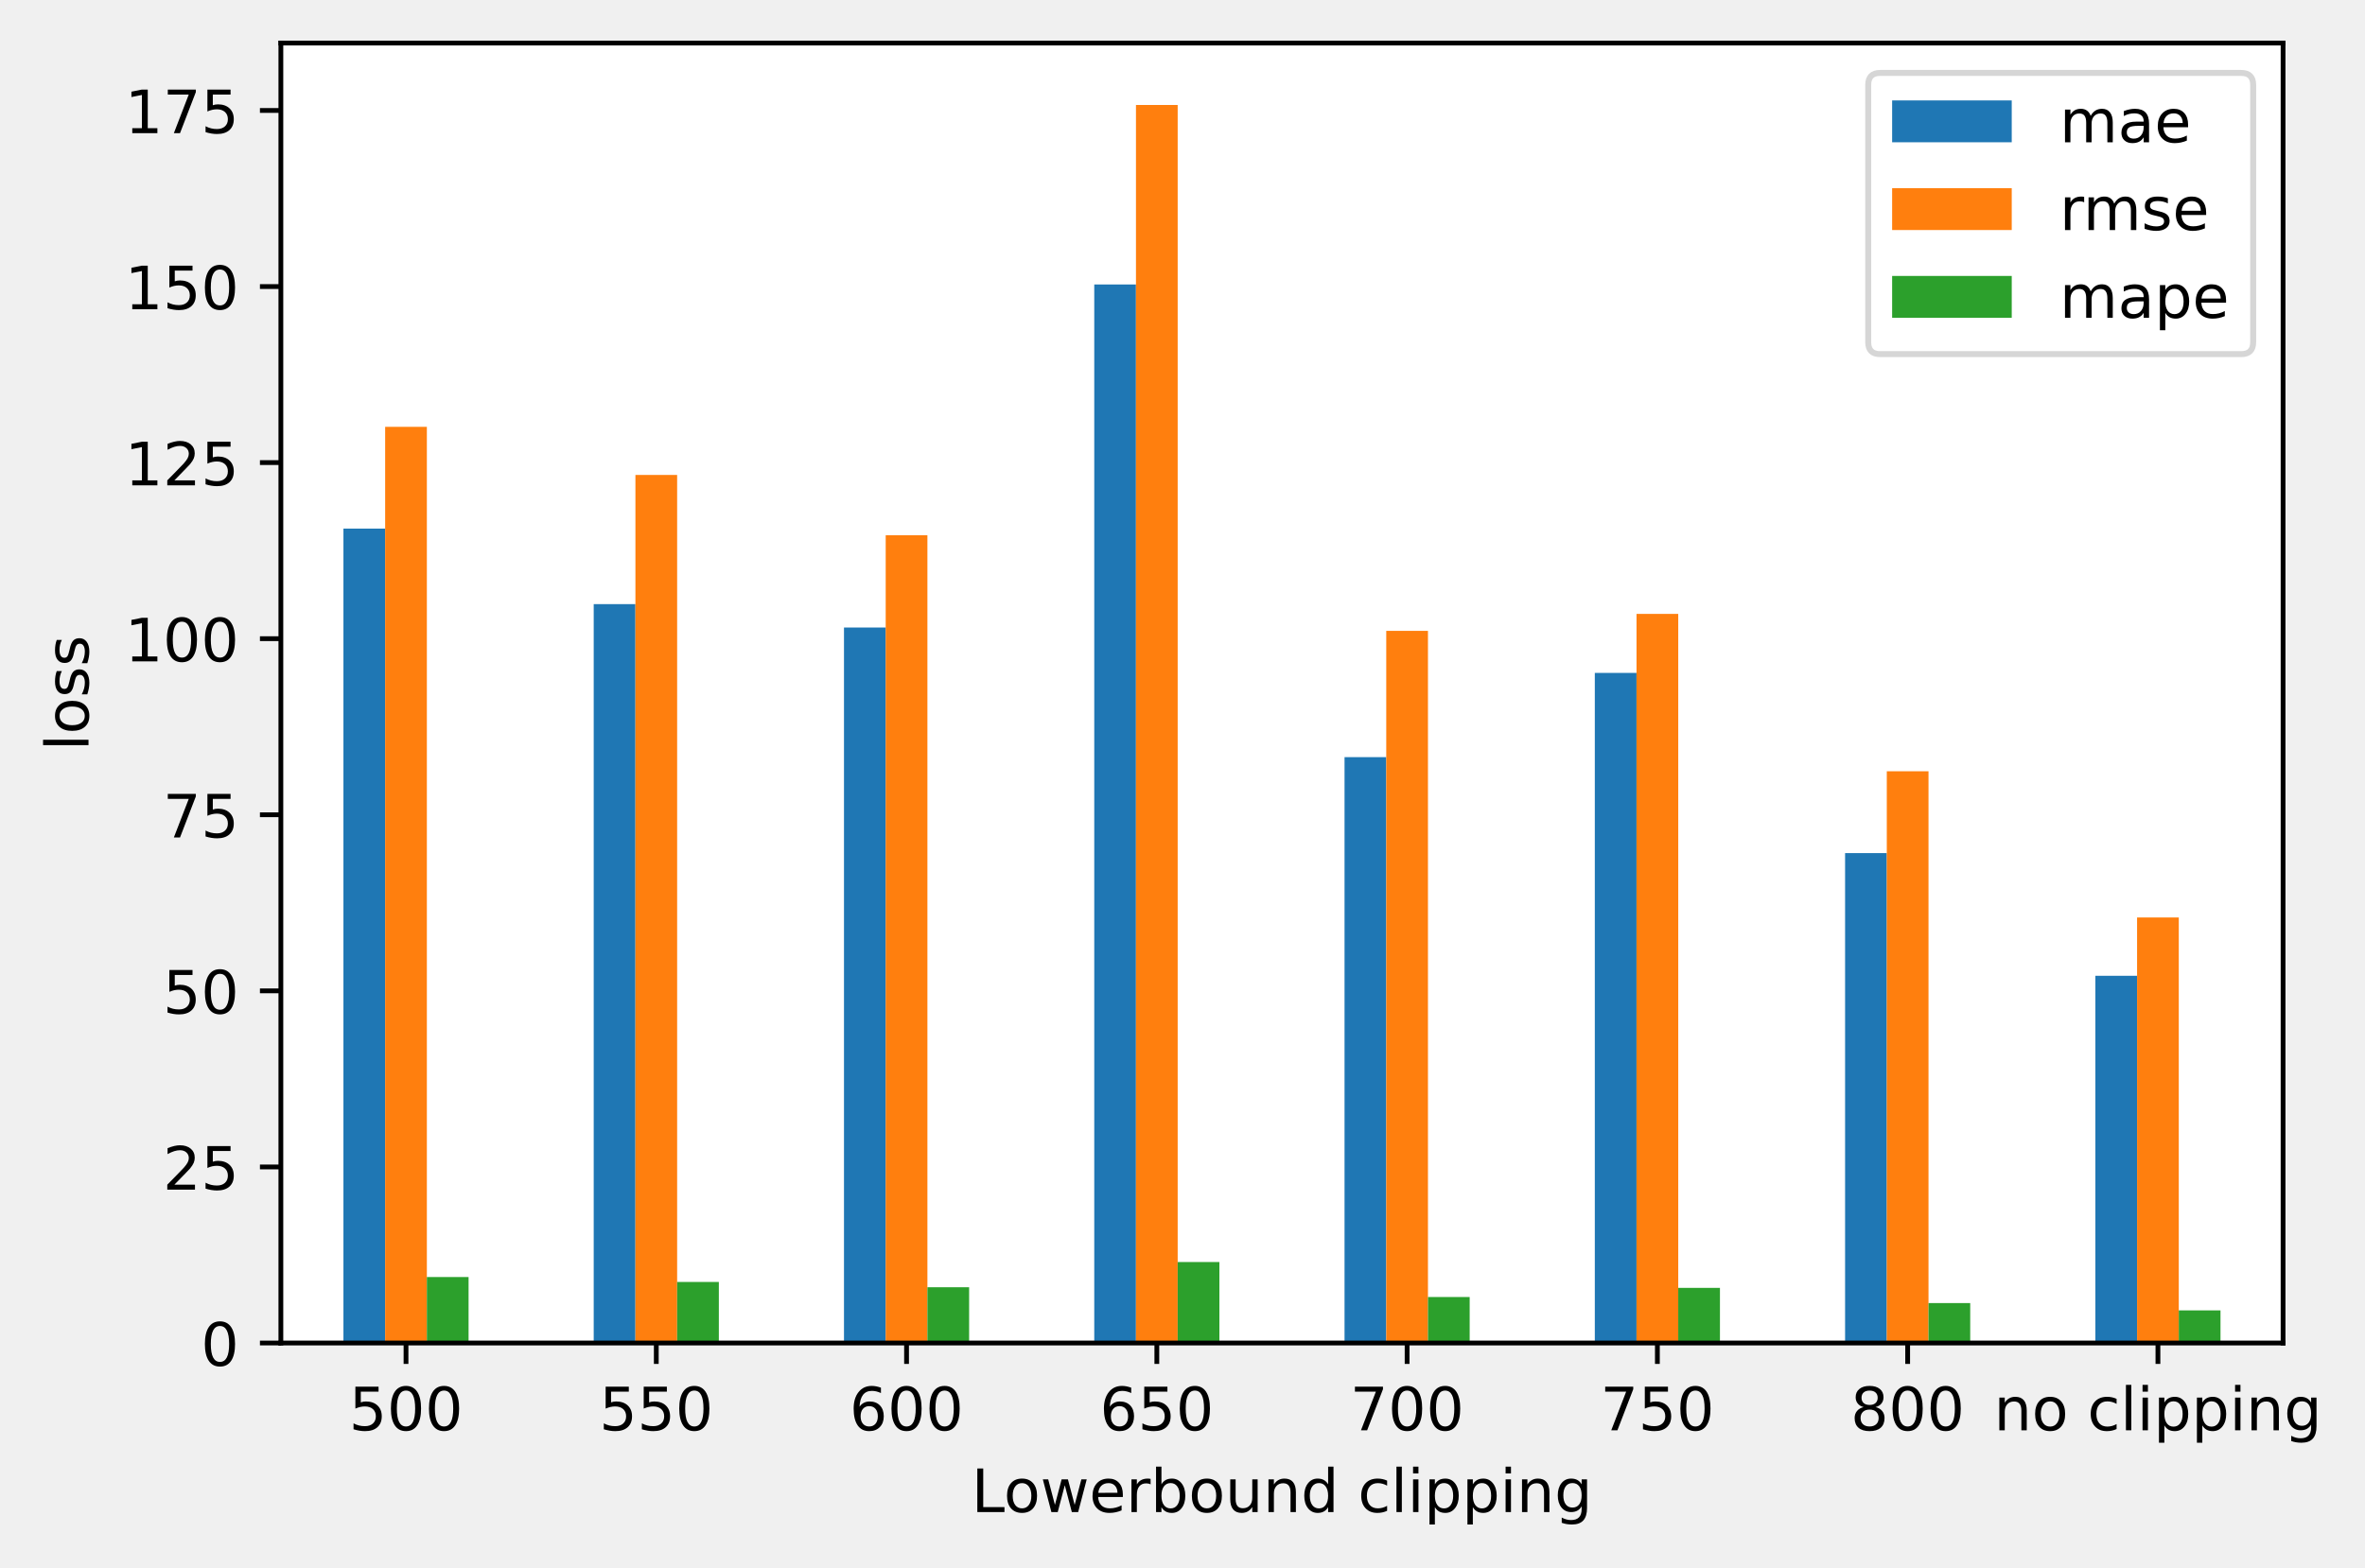
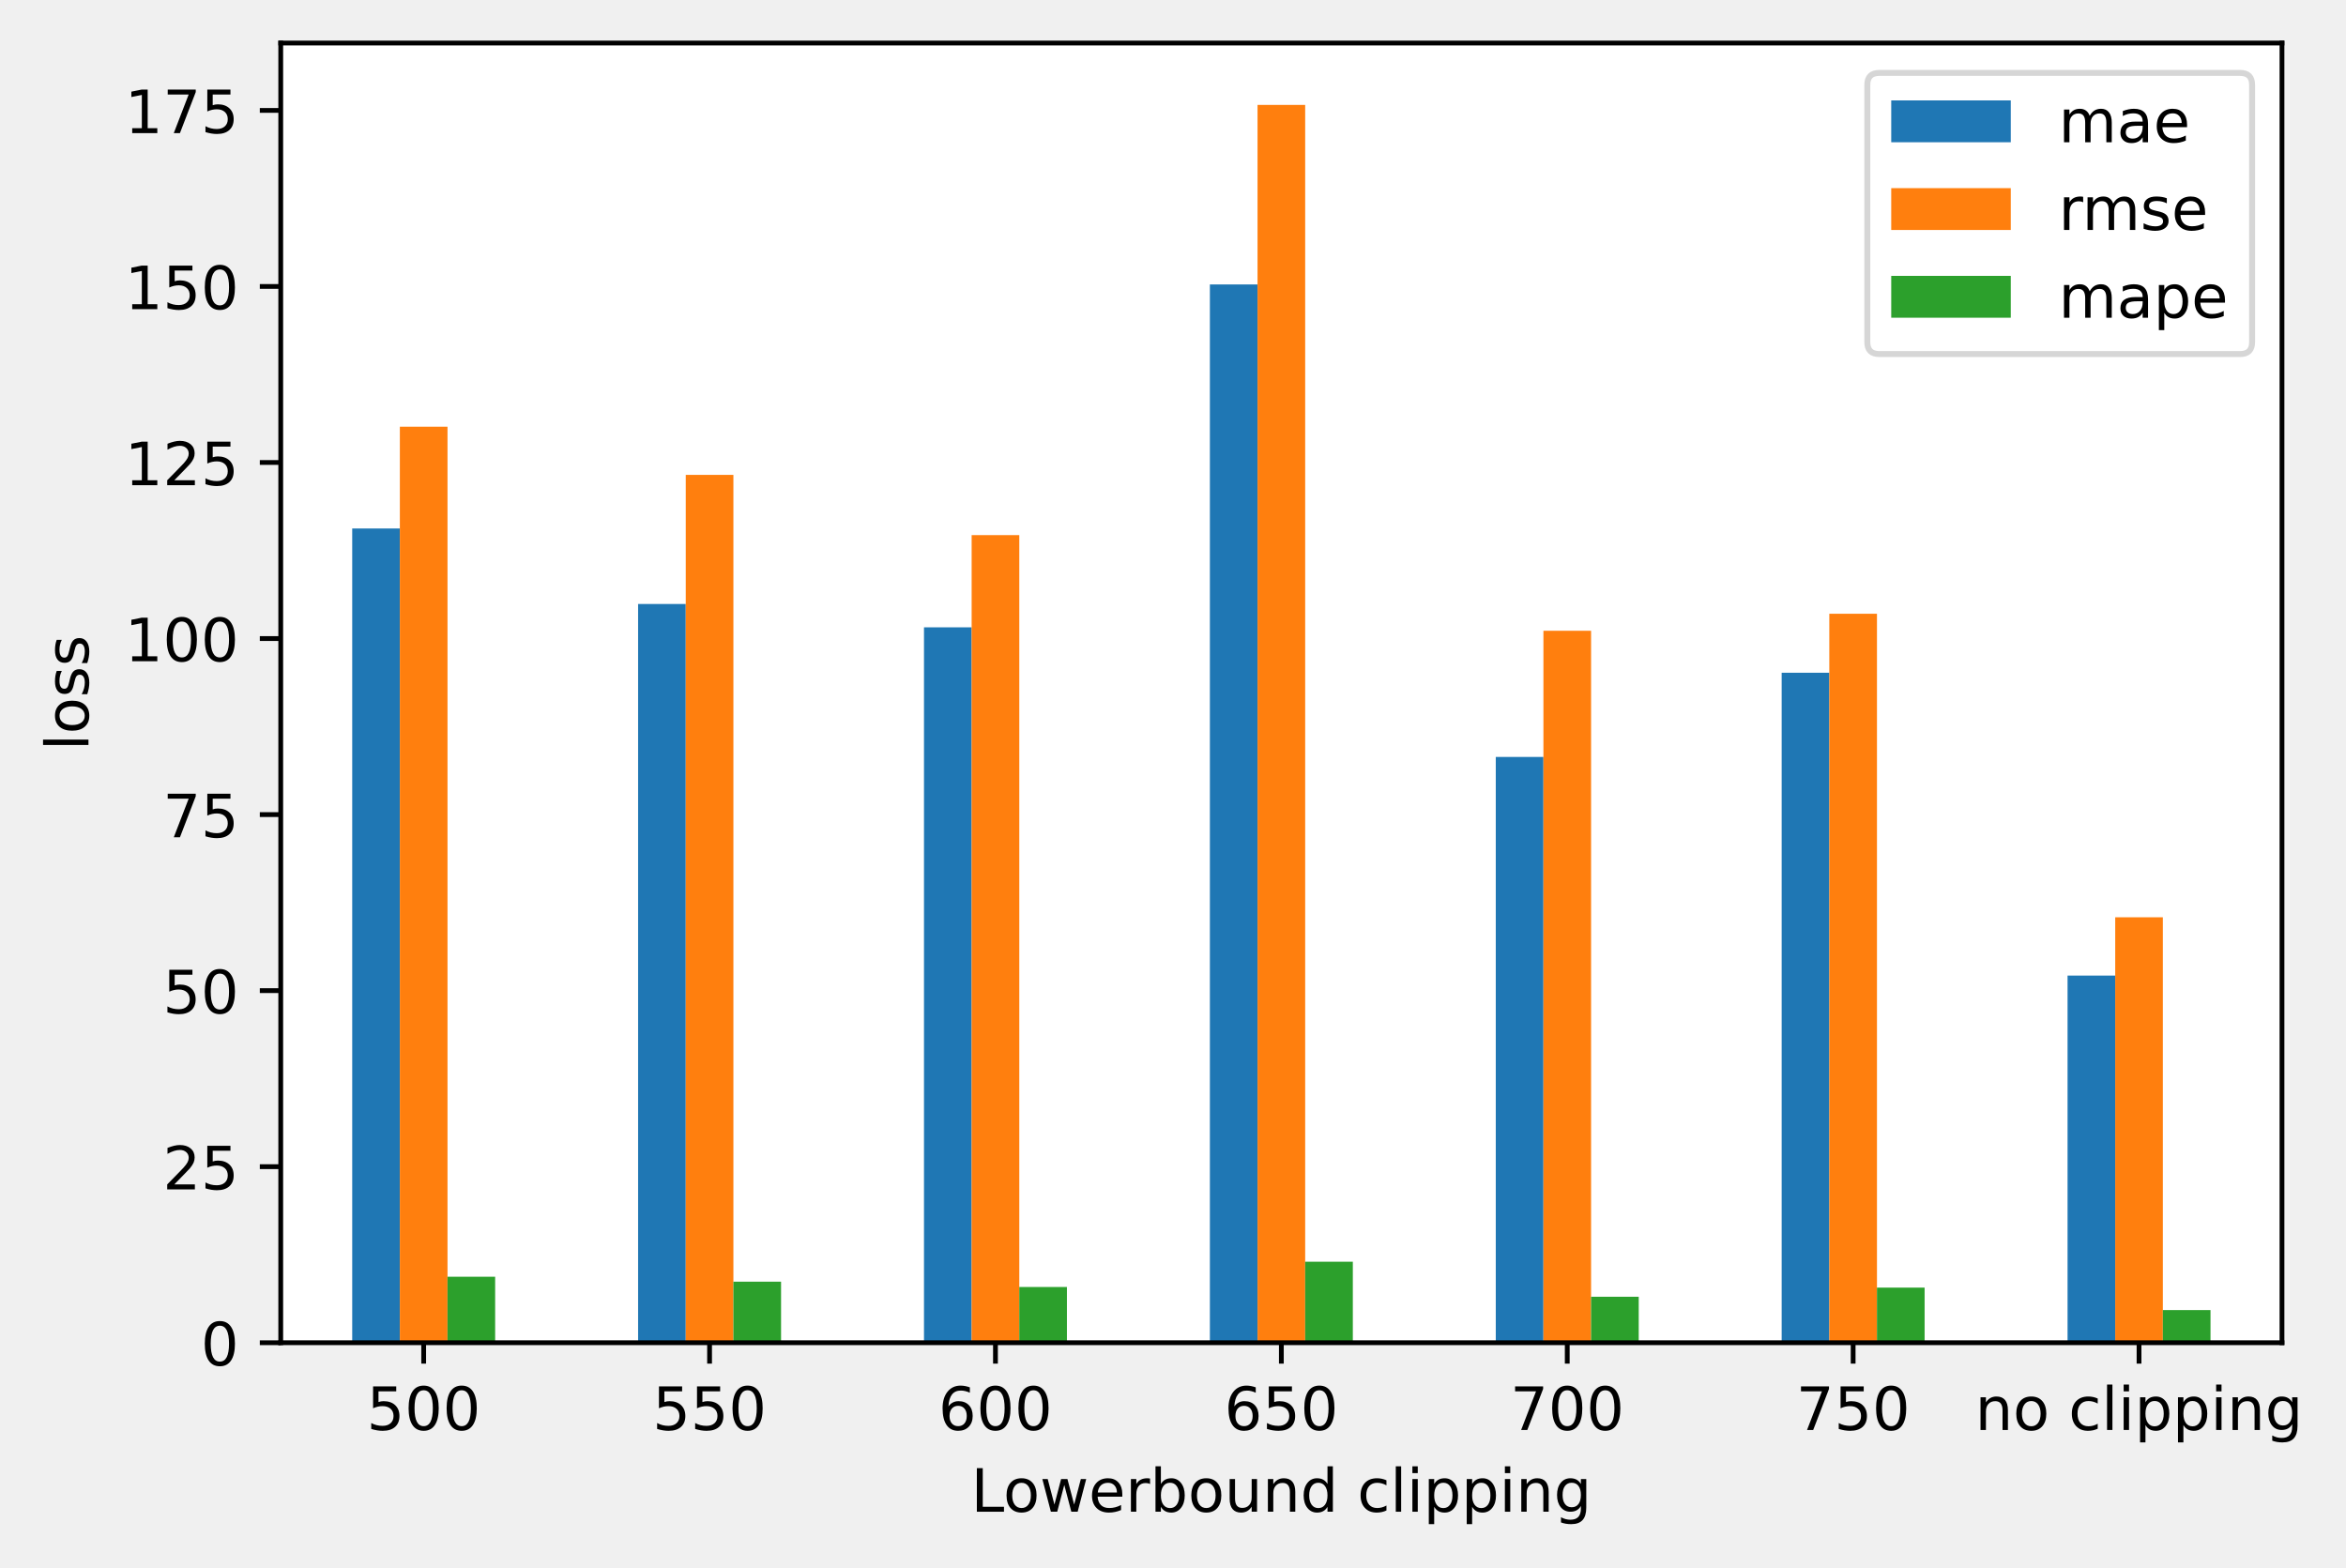
- <svg xmlns="http://www.w3.org/2000/svg" xmlns:xlink="http://www.w3.org/1999/xlink" width="395.466pt" height="262.196pt" viewBox="0 0 395.466 262.196" version="1.1">
+ <svg xmlns="http://www.w3.org/2000/svg" xmlns:xlink="http://www.w3.org/1999/xlink" width="392.476pt" height="262.196pt" viewBox="0 0 392.476 262.196" version="1.1">
  <defs>
    <style type="text/css">*{stroke-linejoin: round; stroke-linecap: butt}</style>
  </defs>
  <g id="figure_1">
    <g id="patch_1">
-       <path d="M -0 262.196  L 395.466 262.196  L 395.466 0  L -0 0  L -0 262.196  z " style="fill: none" />
+       <path d="M -0 262.196  L 392.476 262.196  L 392.476 0  L -0 0  L -0 262.196  z " style="fill: none" />
    </g>
    <g id="axes_1">
      <g id="patch_2">
        <path d="M 46.966 224.64  L 381.766 224.64  L 381.766 7.2  L 46.966 7.2  z " style="fill: #ffffff" />
      </g>
      <g id="patch_3">
-         <path d="M 57.428 224.64  L 64.403 224.64  L 64.403 88.415  L 57.428 88.415  z " clip-path="url(#p0b2a122b17)" style="fill: #1f77b4" />
+         <path d="M 58.923 224.64  L 66.894 224.64  L 66.894 88.415  L 58.923 88.415  z " clip-path="url(#p190ce0bacb)" style="fill: #1f77b4" />
      </g>
      <g id="patch_4">
-         <path d="M 99.278 224.64  L 106.253 224.64  L 106.253 101.046  L 99.278 101.046  z " clip-path="url(#p0b2a122b17)" style="fill: #1f77b4" />
+         <path d="M 106.751 224.64  L 114.723 224.64  L 114.723 101.046  L 106.751 101.046  z " clip-path="url(#p190ce0bacb)" style="fill: #1f77b4" />
      </g>
      <g id="patch_5">
-         <path d="M 141.128 224.64  L 148.103 224.64  L 148.103 104.958  L 141.128 104.958  z " clip-path="url(#p0b2a122b17)" style="fill: #1f77b4" />
+         <path d="M 154.58 224.64  L 162.551 224.64  L 162.551 104.958  L 154.58 104.958  z " clip-path="url(#p190ce0bacb)" style="fill: #1f77b4" />
      </g>
      <g id="patch_6">
-         <path d="M 182.978 224.64  L 189.953 224.64  L 189.953 47.586  L 182.978 47.586  z " clip-path="url(#p0b2a122b17)" style="fill: #1f77b4" />
+         <path d="M 202.408 224.64  L 210.38 224.64  L 210.38 47.586  L 202.408 47.586  z " clip-path="url(#p190ce0bacb)" style="fill: #1f77b4" />
      </g>
      <g id="patch_7">
-         <path d="M 224.828 224.64  L 231.803 224.64  L 231.803 126.643  L 224.828 126.643  z " clip-path="url(#p0b2a122b17)" style="fill: #1f77b4" />
+         <path d="M 250.237 224.64  L 258.208 224.64  L 258.208 126.643  L 250.237 126.643  z " clip-path="url(#p190ce0bacb)" style="fill: #1f77b4" />
      </g>
      <g id="patch_8">
-         <path d="M 266.678 224.64  L 273.653 224.64  L 273.653 112.554  L 266.678 112.554  z " clip-path="url(#p0b2a122b17)" style="fill: #1f77b4" />
+         <path d="M 298.066 224.64  L 306.037 224.64  L 306.037 112.554  L 298.066 112.554  z " clip-path="url(#p190ce0bacb)" style="fill: #1f77b4" />
      </g>
      <g id="patch_9">
-         <path d="M 308.528 224.64  L 315.503 224.64  L 315.503 142.69  L 308.528 142.69  z " clip-path="url(#p0b2a122b17)" style="fill: #1f77b4" />
+         <path d="M 345.894 224.64  L 353.866 224.64  L 353.866 163.219  L 345.894 163.219  z " clip-path="url(#p190ce0bacb)" style="fill: #1f77b4" />
      </g>
      <g id="patch_10">
-         <path d="M 350.378 224.64  L 357.353 224.64  L 357.353 163.219  L 350.378 163.219  z " clip-path="url(#p0b2a122b17)" style="fill: #1f77b4" />
+         <path d="M 66.894 224.64  L 74.866 224.64  L 74.866 71.392  L 66.894 71.392  z " clip-path="url(#p190ce0bacb)" style="fill: #ff7f0e" />
      </g>
      <g id="patch_11">
-         <path d="M 64.403 224.64  L 71.378 224.64  L 71.378 71.392  L 64.403 71.392  z " clip-path="url(#p0b2a122b17)" style="fill: #ff7f0e" />
+         <path d="M 114.723 224.64  L 122.694 224.64  L 122.694 79.446  L 114.723 79.446  z " clip-path="url(#p190ce0bacb)" style="fill: #ff7f0e" />
      </g>
      <g id="patch_12">
-         <path d="M 106.253 224.64  L 113.228 224.64  L 113.228 79.446  L 106.253 79.446  z " clip-path="url(#p0b2a122b17)" style="fill: #ff7f0e" />
+         <path d="M 162.551 224.64  L 170.523 224.64  L 170.523 89.524  L 162.551 89.524  z " clip-path="url(#p190ce0bacb)" style="fill: #ff7f0e" />
      </g>
      <g id="patch_13">
-         <path d="M 148.103 224.64  L 155.078 224.64  L 155.078 89.524  L 148.103 89.524  z " clip-path="url(#p0b2a122b17)" style="fill: #ff7f0e" />
+         <path d="M 210.38 224.64  L 218.351 224.64  L 218.351 17.554  L 210.38 17.554  z " clip-path="url(#p190ce0bacb)" style="fill: #ff7f0e" />
      </g>
      <g id="patch_14">
-         <path d="M 189.953 224.64  L 196.928 224.64  L 196.928 17.554  L 189.953 17.554  z " clip-path="url(#p0b2a122b17)" style="fill: #ff7f0e" />
+         <path d="M 258.208 224.64  L 266.18 224.64  L 266.18 105.526  L 258.208 105.526  z " clip-path="url(#p190ce0bacb)" style="fill: #ff7f0e" />
      </g>
      <g id="patch_15">
-         <path d="M 231.803 224.64  L 238.778 224.64  L 238.778 105.526  L 231.803 105.526  z " clip-path="url(#p0b2a122b17)" style="fill: #ff7f0e" />
+         <path d="M 306.037 224.64  L 314.008 224.64  L 314.008 102.682  L 306.037 102.682  z " clip-path="url(#p190ce0bacb)" style="fill: #ff7f0e" />
      </g>
      <g id="patch_16">
-         <path d="M 273.653 224.64  L 280.628 224.64  L 280.628 102.682  L 273.653 102.682  z " clip-path="url(#p0b2a122b17)" style="fill: #ff7f0e" />
+         <path d="M 353.866 224.64  L 361.837 224.64  L 361.837 153.462  L 353.866 153.462  z " clip-path="url(#p190ce0bacb)" style="fill: #ff7f0e" />
      </g>
      <g id="patch_17">
-         <path d="M 315.503 224.64  L 322.478 224.64  L 322.478 129.009  L 315.503 129.009  z " clip-path="url(#p0b2a122b17)" style="fill: #ff7f0e" />
+         <path d="M 74.866 224.64  L 82.837 224.64  L 82.837 213.602  L 74.866 213.602  z " clip-path="url(#p190ce0bacb)" style="fill: #2ca02c" />
      </g>
      <g id="patch_18">
-         <path d="M 357.353 224.64  L 364.328 224.64  L 364.328 153.462  L 357.353 153.462  z " clip-path="url(#p0b2a122b17)" style="fill: #ff7f0e" />
+         <path d="M 122.694 224.64  L 130.666 224.64  L 130.666 214.431  L 122.694 214.431  z " clip-path="url(#p190ce0bacb)" style="fill: #2ca02c" />
      </g>
      <g id="patch_19">
-         <path d="M 71.378 224.64  L 78.353 224.64  L 78.353 213.602  L 71.378 213.602  z " clip-path="url(#p0b2a122b17)" style="fill: #2ca02c" />
+         <path d="M 170.523 224.64  L 178.494 224.64  L 178.494 215.315  L 170.523 215.315  z " clip-path="url(#p190ce0bacb)" style="fill: #2ca02c" />
      </g>
      <g id="patch_20">
-         <path d="M 113.228 224.64  L 120.203 224.64  L 120.203 214.431  L 113.228 214.431  z " clip-path="url(#p0b2a122b17)" style="fill: #2ca02c" />
+         <path d="M 218.351 224.64  L 226.323 224.64  L 226.323 211.092  L 218.351 211.092  z " clip-path="url(#p190ce0bacb)" style="fill: #2ca02c" />
      </g>
      <g id="patch_21">
-         <path d="M 155.078 224.64  L 162.053 224.64  L 162.053 215.315  L 155.078 215.315  z " clip-path="url(#p0b2a122b17)" style="fill: #2ca02c" />
+         <path d="M 266.18 224.64  L 274.151 224.64  L 274.151 216.949  L 266.18 216.949  z " clip-path="url(#p190ce0bacb)" style="fill: #2ca02c" />
      </g>
      <g id="patch_22">
-         <path d="M 196.928 224.64  L 203.903 224.64  L 203.903 211.092  L 196.928 211.092  z " clip-path="url(#p0b2a122b17)" style="fill: #2ca02c" />
+         <path d="M 314.008 224.64  L 321.98 224.64  L 321.98 215.421  L 314.008 215.421  z " clip-path="url(#p190ce0bacb)" style="fill: #2ca02c" />
      </g>
      <g id="patch_23">
-         <path d="M 238.778 224.64  L 245.753 224.64  L 245.753 216.949  L 238.778 216.949  z " clip-path="url(#p0b2a122b17)" style="fill: #2ca02c" />
-       </g>
-       <g id="patch_24">
-         <path d="M 280.628 224.64  L 287.603 224.64  L 287.603 215.421  L 280.628 215.421  z " clip-path="url(#p0b2a122b17)" style="fill: #2ca02c" />
-       </g>
-       <g id="patch_25">
-         <path d="M 322.478 224.64  L 329.453 224.64  L 329.453 217.956  L 322.478 217.956  z " clip-path="url(#p0b2a122b17)" style="fill: #2ca02c" />
-       </g>
-       <g id="patch_26">
-         <path d="M 364.328 224.64  L 371.303 224.64  L 371.303 219.179  L 364.328 219.179  z " clip-path="url(#p0b2a122b17)" style="fill: #2ca02c" />
+         <path d="M 361.837 224.64  L 369.808 224.64  L 369.808 219.179  L 361.837 219.179  z " clip-path="url(#p190ce0bacb)" style="fill: #2ca02c" />
      </g>
      <g id="matplotlib.axis_1">
        <g id="xtick_1">
          <g id="line2d_1">
            <defs>
-               <path id="m8974e742db" d="M 0 0  L 0 3.5  " style="stroke: #000000; stroke-width: 0.8" />
+               <path id="m0877a04b9d" d="M 0 0  L 0 3.5  " style="stroke: #000000; stroke-width: 0.8" />
            </defs>
            <g>
-               <use xlink:href="#m8974e742db" x="67.891" y="224.64" style="stroke: #000000; stroke-width: 0.8" />
+               <use xlink:href="#m0877a04b9d" x="70.88" y="224.64" style="stroke: #000000; stroke-width: 0.8" />
            </g>
          </g>
          <g id="text_1">
-             <g transform="translate(58.34687 239.2384) scale(0.1 -0.1)">
+             <g transform="translate(61.33616 239.2384) scale(0.1 -0.1)">
              <defs>
                <path id="DejaVuSans-35" d="M 691 4666  L 3169 4666  L 3169 4134  L 1269 4134  L 1269 2991  Q 1406 3038 1543 3061  Q 1681 3084 1819 3084  Q 2600 3084 3056 2656  Q 3513 2228 3513 1497  Q 3513 744 3044 326  Q 2575 -91 1722 -91  Q 1428 -91 1123 -41  Q 819 9 494 109  L 494 744  Q 775 591 1075 516  Q 1375 441 1709 441  Q 2250 441 2565 725  Q 2881 1009 2881 1497  Q 2881 1984 2565 2268  Q 2250 2553 1709 2553  Q 1456 2553 1204 2497  Q 953 2441 691 2322  L 691 4666  z " transform="scale(0.015625)" />
                <path id="DejaVuSans-30" d="M 2034 4250  Q 1547 4250 1301 3770  Q 1056 3291 1056 2328  Q 1056 1369 1301 889  Q 1547 409 2034 409  Q 2525 409 2770 889  Q 3016 1369 3016 2328  Q 3016 3291 2770 3770  Q 2525 4250 2034 4250  z M 2034 4750  Q 2819 4750 3233 4129  Q 3647 3509 3647 2328  Q 3647 1150 3233 529  Q 2819 -91 2034 -91  Q 1250 -91 836 529  Q 422 1150 422 2328  Q 422 3509 836 4129  Q 1250 4750 2034 4750  z " transform="scale(0.015625)" />
              </defs>
              <use xlink:href="#DejaVuSans-35" />
              <use xlink:href="#DejaVuSans-30" x="63.623" />
              <use xlink:href="#DejaVuSans-30" x="127.246" />
            </g>
          </g>
        </g>
        <g id="xtick_2">
          <g id="line2d_2">
            <g>
-               <use xlink:href="#m8974e742db" x="109.741" y="224.64" style="stroke: #000000; stroke-width: 0.8" />
+               <use xlink:href="#m0877a04b9d" x="118.708" y="224.64" style="stroke: #000000; stroke-width: 0.8" />
            </g>
          </g>
          <g id="text_2">
-             <g transform="translate(100.1969 239.2384) scale(0.1 -0.1)">
+             <g transform="translate(109.1647 239.2384) scale(0.1 -0.1)">
              <use xlink:href="#DejaVuSans-35" />
              <use xlink:href="#DejaVuSans-35" x="63.623" />
              <use xlink:href="#DejaVuSans-30" x="127.246" />
            </g>
          </g>
        </g>
        <g id="xtick_3">
          <g id="line2d_3">
            <g>
-               <use xlink:href="#m8974e742db" x="151.591" y="224.64" style="stroke: #000000; stroke-width: 0.8" />
+               <use xlink:href="#m0877a04b9d" x="166.537" y="224.64" style="stroke: #000000; stroke-width: 0.8" />
            </g>
          </g>
          <g id="text_3">
-             <g transform="translate(142.0469 239.2384) scale(0.1 -0.1)">
+             <g transform="translate(156.9933 239.2384) scale(0.1 -0.1)">
              <defs>
                <path id="DejaVuSans-36" d="M 2113 2584  Q 1688 2584 1439 2293  Q 1191 2003 1191 1497  Q 1191 994 1439 701  Q 1688 409 2113 409  Q 2538 409 2786 701  Q 3034 994 3034 1497  Q 3034 2003 2786 2293  Q 2538 2584 2113 2584  z M 3366 4563  L 3366 3988  Q 3128 4100 2886 4159  Q 2644 4219 2406 4219  Q 1781 4219 1451 3797  Q 1122 3375 1075 2522  Q 1259 2794 1537 2939  Q 1816 3084 2150 3084  Q 2853 3084 3261 2657  Q 3669 2231 3669 1497  Q 3669 778 3244 343  Q 2819 -91 2113 -91  Q 1303 -91 875 529  Q 447 1150 447 2328  Q 447 3434 972 4092  Q 1497 4750 2381 4750  Q 2619 4750 2861 4703  Q 3103 4656 3366 4563  z " transform="scale(0.015625)" />
              </defs>
              <use xlink:href="#DejaVuSans-36" />
              <use xlink:href="#DejaVuSans-30" x="63.623" />
              <use xlink:href="#DejaVuSans-30" x="127.246" />
            </g>
          </g>
        </g>
        <g id="xtick_4">
          <g id="line2d_4">
            <g>
-               <use xlink:href="#m8974e742db" x="193.441" y="224.64" style="stroke: #000000; stroke-width: 0.8" />
+               <use xlink:href="#m0877a04b9d" x="214.366" y="224.64" style="stroke: #000000; stroke-width: 0.8" />
            </g>
          </g>
          <g id="text_4">
-             <g transform="translate(183.8969 239.2384) scale(0.1 -0.1)">
+             <g transform="translate(204.8219 239.2384) scale(0.1 -0.1)">
              <use xlink:href="#DejaVuSans-36" />
              <use xlink:href="#DejaVuSans-35" x="63.623" />
              <use xlink:href="#DejaVuSans-30" x="127.246" />
            </g>
          </g>
        </g>
        <g id="xtick_5">
          <g id="line2d_5">
            <g>
-               <use xlink:href="#m8974e742db" x="235.291" y="224.64" style="stroke: #000000; stroke-width: 0.8" />
+               <use xlink:href="#m0877a04b9d" x="262.194" y="224.64" style="stroke: #000000; stroke-width: 0.8" />
            </g>
          </g>
          <g id="text_5">
-             <g transform="translate(225.7469 239.2384) scale(0.1 -0.1)">
+             <g transform="translate(252.6504 239.2384) scale(0.1 -0.1)">
              <defs>
                <path id="DejaVuSans-37" d="M 525 4666  L 3525 4666  L 3525 4397  L 1831 0  L 1172 0  L 2766 4134  L 525 4134  L 525 4666  z " transform="scale(0.015625)" />
              </defs>
              <use xlink:href="#DejaVuSans-37" />
              <use xlink:href="#DejaVuSans-30" x="63.623" />
              <use xlink:href="#DejaVuSans-30" x="127.246" />
            </g>
          </g>
        </g>
        <g id="xtick_6">
          <g id="line2d_6">
            <g>
-               <use xlink:href="#m8974e742db" x="277.141" y="224.64" style="stroke: #000000; stroke-width: 0.8" />
+               <use xlink:href="#m0877a04b9d" x="310.023" y="224.64" style="stroke: #000000; stroke-width: 0.8" />
            </g>
          </g>
          <g id="text_6">
-             <g transform="translate(267.5969 239.2384) scale(0.1 -0.1)">
+             <g transform="translate(300.479 239.2384) scale(0.1 -0.1)">
              <use xlink:href="#DejaVuSans-37" />
              <use xlink:href="#DejaVuSans-35" x="63.623" />
              <use xlink:href="#DejaVuSans-30" x="127.246" />
            </g>
          </g>
        </g>
        <g id="xtick_7">
          <g id="line2d_7">
            <g>
-               <use xlink:href="#m8974e742db" x="318.991" y="224.64" style="stroke: #000000; stroke-width: 0.8" />
+               <use xlink:href="#m0877a04b9d" x="357.851" y="224.64" style="stroke: #000000; stroke-width: 0.8" />
            </g>
          </g>
          <g id="text_7">
-             <g transform="translate(309.4469 239.2384) scale(0.1 -0.1)">
-               <defs>
-                 <path id="DejaVuSans-38" d="M 2034 2216  Q 1584 2216 1326 1975  Q 1069 1734 1069 1313  Q 1069 891 1326 650  Q 1584 409 2034 409  Q 2484 409 2743 651  Q 3003 894 3003 1313  Q 3003 1734 2745 1975  Q 2488 2216 2034 2216  z M 1403 2484  Q 997 2584 770 2862  Q 544 3141 544 3541  Q 544 4100 942 4425  Q 1341 4750 2034 4750  Q 2731 4750 3128 4425  Q 3525 4100 3525 3541  Q 3525 3141 3298 2862  Q 3072 2584 2669 2484  Q 3125 2378 3379 2068  Q 3634 1759 3634 1313  Q 3634 634 3220 271  Q 2806 -91 2034 -91  Q 1263 -91 848 271  Q 434 634 434 1313  Q 434 1759 690 2068  Q 947 2378 1403 2484  z M 1172 3481  Q 1172 3119 1398 2916  Q 1625 2713 2034 2713  Q 2441 2713 2670 2916  Q 2900 3119 2900 3481  Q 2900 3844 2670 4047  Q 2441 4250 2034 4250  Q 1625 4250 1398 4047  Q 1172 3844 1172 3481  z " transform="scale(0.015625)" />
-               </defs>
-               <use xlink:href="#DejaVuSans-38" />
-               <use xlink:href="#DejaVuSans-30" x="63.623" />
-               <use xlink:href="#DejaVuSans-30" x="127.246" />
-             </g>
-           </g>
-         </g>
-         <g id="xtick_8">
-           <g id="line2d_8">
-             <g>
-               <use xlink:href="#m8974e742db" x="360.841" y="224.64" style="stroke: #000000; stroke-width: 0.8" />
-             </g>
-           </g>
-           <g id="text_8">
-             <g transform="translate(333.4156 239.2384) scale(0.1 -0.1)">
+             <g transform="translate(330.4263 239.2384) scale(0.1 -0.1)">
              <defs>
                <path id="DejaVuSans-6e" d="M 3513 2113  L 3513 0  L 2938 0  L 2938 2094  Q 2938 2591 2744 2837  Q 2550 3084 2163 3084  Q 1697 3084 1428 2787  Q 1159 2491 1159 1978  L 1159 0  L 581 0  L 581 3500  L 1159 3500  L 1159 2956  Q 1366 3272 1645 3428  Q 1925 3584 2291 3584  Q 2894 3584 3203 3211  Q 3513 2838 3513 2113  z " transform="scale(0.015625)" />
                <path id="DejaVuSans-6f" d="M 1959 3097  Q 1497 3097 1228 2736  Q 959 2375 959 1747  Q 959 1119 1226 758  Q 1494 397 1959 397  Q 2419 397 2687 759  Q 2956 1122 2956 1747  Q 2956 2369 2687 2733  Q 2419 3097 1959 3097  z M 1959 3584  Q 2709 3584 3137 3096  Q 3566 2609 3566 1747  Q 3566 888 3137 398  Q 2709 -91 1959 -91  Q 1206 -91 779 398  Q 353 888 353 1747  Q 353 2609 779 3096  Q 1206 3584 1959 3584  z " transform="scale(0.015625)" />
                <path id="DejaVuSans-20" transform="scale(0.015625)" />
                <path id="DejaVuSans-63" d="M 3122 3366  L 3122 2828  Q 2878 2963 2633 3030  Q 2388 3097 2138 3097  Q 1578 3097 1268 2742  Q 959 2388 959 1747  Q 959 1106 1268 751  Q 1578 397 2138 397  Q 2388 397 2633 464  Q 2878 531 3122 666  L 3122 134  Q 2881 22 2623 -34  Q 2366 -91 2075 -91  Q 1284 -91 818 406  Q 353 903 353 1747  Q 353 2603 823 3093  Q 1294 3584 2113 3584  Q 2378 3584 2631 3529  Q 2884 3475 3122 3366  z " transform="scale(0.015625)" />
                <path id="DejaVuSans-6c" d="M 603 4863  L 1178 4863  L 1178 0  L 603 0  L 603 4863  z " transform="scale(0.015625)" />
                <path id="DejaVuSans-69" d="M 603 3500  L 1178 3500  L 1178 0  L 603 0  L 603 3500  z M 603 4863  L 1178 4863  L 1178 4134  L 603 4134  L 603 4863  z " transform="scale(0.015625)" />
                <path id="DejaVuSans-70" d="M 1159 525  L 1159 -1331  L 581 -1331  L 581 3500  L 1159 3500  L 1159 2969  Q 1341 3281 1617 3432  Q 1894 3584 2278 3584  Q 2916 3584 3314 3078  Q 3713 2572 3713 1747  Q 3713 922 3314 415  Q 2916 -91 2278 -91  Q 1894 -91 1617 61  Q 1341 213 1159 525  z M 3116 1747  Q 3116 2381 2855 2742  Q 2594 3103 2138 3103  Q 1681 3103 1420 2742  Q 1159 2381 1159 1747  Q 1159 1113 1420 752  Q 1681 391 2138 391  Q 2594 391 2855 752  Q 3116 1113 3116 1747  z " transform="scale(0.015625)" />
                <path id="DejaVuSans-67" d="M 2906 1791  Q 2906 2416 2648 2759  Q 2391 3103 1925 3103  Q 1463 3103 1205 2759  Q 947 2416 947 1791  Q 947 1169 1205 825  Q 1463 481 1925 481  Q 2391 481 2648 825  Q 2906 1169 2906 1791  z M 3481 434  Q 3481 -459 3084 -895  Q 2688 -1331 1869 -1331  Q 1566 -1331 1297 -1286  Q 1028 -1241 775 -1147  L 775 -588  Q 1028 -725 1275 -790  Q 1522 -856 1778 -856  Q 2344 -856 2625 -561  Q 2906 -266 2906 331  L 2906 616  Q 2728 306 2450 153  Q 2172 0 1784 0  Q 1141 0 747 490  Q 353 981 353 1791  Q 353 2603 747 3093  Q 1141 3584 1784 3584  Q 2172 3584 2450 3431  Q 2728 3278 2906 2969  L 2906 3500  L 3481 3500  L 3481 434  z " transform="scale(0.015625)" />
              </defs>
              <use xlink:href="#DejaVuSans-6e" />
              <use xlink:href="#DejaVuSans-6f" x="63.379" />
              <use xlink:href="#DejaVuSans-20" x="124.561" />
              <use xlink:href="#DejaVuSans-63" x="156.348" />
              <use xlink:href="#DejaVuSans-6c" x="211.328" />
              <use xlink:href="#DejaVuSans-69" x="239.111" />
              <use xlink:href="#DejaVuSans-70" x="266.895" />
              <use xlink:href="#DejaVuSans-70" x="330.371" />
              <use xlink:href="#DejaVuSans-69" x="393.848" />
              <use xlink:href="#DejaVuSans-6e" x="421.631" />
              <use xlink:href="#DejaVuSans-67" x="485.01" />
            </g>
          </g>
        </g>
-         <g id="text_9">
+         <g id="text_8">
          <g transform="translate(162.4445 252.9166) scale(0.1 -0.1)">
            <defs>
              <path id="DejaVuSans-4c" d="M 628 4666  L 1259 4666  L 1259 531  L 3531 531  L 3531 0  L 628 0  L 628 4666  z " transform="scale(0.015625)" />
              <path id="DejaVuSans-77" d="M 269 3500  L 844 3500  L 1563 769  L 2278 3500  L 2956 3500  L 3675 769  L 4391 3500  L 4966 3500  L 4050 0  L 3372 0  L 2619 2869  L 1863 0  L 1184 0  L 269 3500  z " transform="scale(0.015625)" />
              <path id="DejaVuSans-65" d="M 3597 1894  L 3597 1613  L 953 1613  Q 991 1019 1311 708  Q 1631 397 2203 397  Q 2534 397 2845 478  Q 3156 559 3463 722  L 3463 178  Q 3153 47 2828 -22  Q 2503 -91 2169 -91  Q 1331 -91 842 396  Q 353 884 353 1716  Q 353 2575 817 3079  Q 1281 3584 2069 3584  Q 2775 3584 3186 3129  Q 3597 2675 3597 1894  z M 3022 2063  Q 3016 2534 2758 2815  Q 2500 3097 2075 3097  Q 1594 3097 1305 2825  Q 1016 2553 972 2059  L 3022 2063  z " transform="scale(0.015625)" />
              <path id="DejaVuSans-72" d="M 2631 2963  Q 2534 3019 2420 3045  Q 2306 3072 2169 3072  Q 1681 3072 1420 2755  Q 1159 2438 1159 1844  L 1159 0  L 581 0  L 581 3500  L 1159 3500  L 1159 2956  Q 1341 3275 1631 3429  Q 1922 3584 2338 3584  Q 2397 3584 2469 3576  Q 2541 3569 2628 3553  L 2631 2963  z " transform="scale(0.015625)" />
              <path id="DejaVuSans-62" d="M 3116 1747  Q 3116 2381 2855 2742  Q 2594 3103 2138 3103  Q 1681 3103 1420 2742  Q 1159 2381 1159 1747  Q 1159 1113 1420 752  Q 1681 391 2138 391  Q 2594 391 2855 752  Q 3116 1113 3116 1747  z M 1159 2969  Q 1341 3281 1617 3432  Q 1894 3584 2278 3584  Q 2916 3584 3314 3078  Q 3713 2572 3713 1747  Q 3713 922 3314 415  Q 2916 -91 2278 -91  Q 1894 -91 1617 61  Q 1341 213 1159 525  L 1159 0  L 581 0  L 581 4863  L 1159 4863  L 1159 2969  z " transform="scale(0.015625)" />
              <path id="DejaVuSans-75" d="M 544 1381  L 544 3500  L 1119 3500  L 1119 1403  Q 1119 906 1312 657  Q 1506 409 1894 409  Q 2359 409 2629 706  Q 2900 1003 2900 1516  L 2900 3500  L 3475 3500  L 3475 0  L 2900 0  L 2900 538  Q 2691 219 2414 64  Q 2138 -91 1772 -91  Q 1169 -91 856 284  Q 544 659 544 1381  z M 1991 3584  L 1991 3584  z " transform="scale(0.015625)" />
              <path id="DejaVuSans-64" d="M 2906 2969  L 2906 4863  L 3481 4863  L 3481 0  L 2906 0  L 2906 525  Q 2725 213 2448 61  Q 2172 -91 1784 -91  Q 1150 -91 751 415  Q 353 922 353 1747  Q 353 2572 751 3078  Q 1150 3584 1784 3584  Q 2172 3584 2448 3432  Q 2725 3281 2906 2969  z M 947 1747  Q 947 1113 1208 752  Q 1469 391 1925 391  Q 2381 391 2643 752  Q 2906 1113 2906 1747  Q 2906 2381 2643 2742  Q 2381 3103 1925 3103  Q 1469 3103 1208 2742  Q 947 2381 947 1747  z " transform="scale(0.015625)" />
            </defs>
            <use xlink:href="#DejaVuSans-4c" />
            <use xlink:href="#DejaVuSans-6f" x="53.963" />
            <use xlink:href="#DejaVuSans-77" x="115.145" />
            <use xlink:href="#DejaVuSans-65" x="196.932" />
            <use xlink:href="#DejaVuSans-72" x="258.455" />
            <use xlink:href="#DejaVuSans-62" x="299.568" />
            <use xlink:href="#DejaVuSans-6f" x="363.045" />
            <use xlink:href="#DejaVuSans-75" x="424.227" />
            <use xlink:href="#DejaVuSans-6e" x="487.605" />
            <use xlink:href="#DejaVuSans-64" x="550.984" />
            <use xlink:href="#DejaVuSans-20" x="614.461" />
            <use xlink:href="#DejaVuSans-63" x="646.248" />
            <use xlink:href="#DejaVuSans-6c" x="701.229" />
            <use xlink:href="#DejaVuSans-69" x="729.012" />
            <use xlink:href="#DejaVuSans-70" x="756.795" />
            <use xlink:href="#DejaVuSans-70" x="820.271" />
            <use xlink:href="#DejaVuSans-69" x="883.748" />
            <use xlink:href="#DejaVuSans-6e" x="911.531" />
            <use xlink:href="#DejaVuSans-67" x="974.91" />
          </g>
        </g>
      </g>
      <g id="matplotlib.axis_2">
        <g id="ytick_1">
-           <g id="line2d_9">
+           <g id="line2d_8">
            <defs>
-               <path id="m7dce476f98" d="M 0 0  L -3.5 0  " style="stroke: #000000; stroke-width: 0.8" />
+               <path id="me31af0c192" d="M 0 0  L -3.5 0  " style="stroke: #000000; stroke-width: 0.8" />
            </defs>
            <g>
-               <use xlink:href="#m7dce476f98" x="46.966" y="224.64" style="stroke: #000000; stroke-width: 0.8" />
-             </g>
-           </g>
-           <g id="text_10">
+               <use xlink:href="#me31af0c192" x="46.966" y="224.64" style="stroke: #000000; stroke-width: 0.8" />
+             </g>
+           </g>
+           <g id="text_9">
            <g transform="translate(33.60312 228.4392) scale(0.1 -0.1)">
              <use xlink:href="#DejaVuSans-30" />
            </g>
          </g>
        </g>
        <g id="ytick_2">
+           <g id="line2d_9">
+             <g>
+               <use xlink:href="#me31af0c192" x="46.966" y="195.188" style="stroke: #000000; stroke-width: 0.8" />
+             </g>
+           </g>
+           <g id="text_10">
+             <g transform="translate(27.24063 198.9869) scale(0.1 -0.1)">
+               <defs>
+                 <path id="DejaVuSans-32" d="M 1228 531  L 3431 531  L 3431 0  L 469 0  L 469 531  Q 828 903 1448 1529  Q 2069 2156 2228 2338  Q 2531 2678 2651 2914  Q 2772 3150 2772 3378  Q 2772 3750 2511 3984  Q 2250 4219 1831 4219  Q 1534 4219 1204 4116  Q 875 4013 500 3803  L 500 4441  Q 881 4594 1212 4672  Q 1544 4750 1819 4750  Q 2544 4750 2975 4387  Q 3406 4025 3406 3419  Q 3406 3131 3298 2873  Q 3191 2616 2906 2266  Q 2828 2175 2409 1742  Q 1991 1309 1228 531  z " transform="scale(0.015625)" />
+               </defs>
+               <use xlink:href="#DejaVuSans-32" />
+               <use xlink:href="#DejaVuSans-35" x="63.623" />
+             </g>
+           </g>
+         </g>
+         <g id="ytick_3">
          <g id="line2d_10">
            <g>
-               <use xlink:href="#m7dce476f98" x="46.966" y="195.188" style="stroke: #000000; stroke-width: 0.8" />
+               <use xlink:href="#me31af0c192" x="46.966" y="165.735" style="stroke: #000000; stroke-width: 0.8" />
            </g>
          </g>
          <g id="text_11">
-             <g transform="translate(27.24063 198.9869) scale(0.1 -0.1)">
-               <defs>
-                 <path id="DejaVuSans-32" d="M 1228 531  L 3431 531  L 3431 0  L 469 0  L 469 531  Q 828 903 1448 1529  Q 2069 2156 2228 2338  Q 2531 2678 2651 2914  Q 2772 3150 2772 3378  Q 2772 3750 2511 3984  Q 2250 4219 1831 4219  Q 1534 4219 1204 4116  Q 875 4013 500 3803  L 500 4441  Q 881 4594 1212 4672  Q 1544 4750 1819 4750  Q 2544 4750 2975 4387  Q 3406 4025 3406 3419  Q 3406 3131 3298 2873  Q 3191 2616 2906 2266  Q 2828 2175 2409 1742  Q 1991 1309 1228 531  z " transform="scale(0.015625)" />
-               </defs>
-               <use xlink:href="#DejaVuSans-32" />
-               <use xlink:href="#DejaVuSans-35" x="63.623" />
-             </g>
-           </g>
-         </g>
-         <g id="ytick_3">
-           <g id="line2d_11">
-             <g>
-               <use xlink:href="#m7dce476f98" x="46.966" y="165.735" style="stroke: #000000; stroke-width: 0.8" />
-             </g>
-           </g>
-           <g id="text_12">
            <g transform="translate(27.24063 169.5346) scale(0.1 -0.1)">
              <use xlink:href="#DejaVuSans-35" />
              <use xlink:href="#DejaVuSans-30" x="63.623" />
            </g>
          </g>
        </g>
        <g id="ytick_4">
-           <g id="line2d_12">
-             <g>
-               <use xlink:href="#m7dce476f98" x="46.966" y="136.283" style="stroke: #000000; stroke-width: 0.8" />
-             </g>
-           </g>
-           <g id="text_13">
+           <g id="line2d_11">
+             <g>
+               <use xlink:href="#me31af0c192" x="46.966" y="136.283" style="stroke: #000000; stroke-width: 0.8" />
+             </g>
+           </g>
+           <g id="text_12">
            <g transform="translate(27.24063 140.0822) scale(0.1 -0.1)">
              <use xlink:href="#DejaVuSans-37" />
              <use xlink:href="#DejaVuSans-35" x="63.623" />
            </g>
          </g>
        </g>
        <g id="ytick_5">
-           <g id="line2d_13">
-             <g>
-               <use xlink:href="#m7dce476f98" x="46.966" y="106.831" style="stroke: #000000; stroke-width: 0.8" />
-             </g>
-           </g>
-           <g id="text_14">
+           <g id="line2d_12">
+             <g>
+               <use xlink:href="#me31af0c192" x="46.966" y="106.831" style="stroke: #000000; stroke-width: 0.8" />
+             </g>
+           </g>
+           <g id="text_13">
            <g transform="translate(20.87813 110.6299) scale(0.1 -0.1)">
              <defs>
                <path id="DejaVuSans-31" d="M 794 531  L 1825 531  L 1825 4091  L 703 3866  L 703 4441  L 1819 4666  L 2450 4666  L 2450 531  L 3481 531  L 3481 0  L 794 0  L 794 531  z " transform="scale(0.015625)" />
              </defs>
              <use xlink:href="#DejaVuSans-31" />
              <use xlink:href="#DejaVuSans-30" x="63.623" />
              <use xlink:href="#DejaVuSans-30" x="127.246" />
            </g>
          </g>
        </g>
        <g id="ytick_6">
-           <g id="line2d_14">
-             <g>
-               <use xlink:href="#m7dce476f98" x="46.966" y="77.378" style="stroke: #000000; stroke-width: 0.8" />
-             </g>
-           </g>
-           <g id="text_15">
+           <g id="line2d_13">
+             <g>
+               <use xlink:href="#me31af0c192" x="46.966" y="77.378" style="stroke: #000000; stroke-width: 0.8" />
+             </g>
+           </g>
+           <g id="text_14">
            <g transform="translate(20.87813 81.17759) scale(0.1 -0.1)">
              <use xlink:href="#DejaVuSans-31" />
              <use xlink:href="#DejaVuSans-32" x="63.623" />
              <use xlink:href="#DejaVuSans-35" x="127.246" />
            </g>
          </g>
        </g>
        <g id="ytick_7">
-           <g id="line2d_15">
-             <g>
-               <use xlink:href="#m7dce476f98" x="46.966" y="47.926" style="stroke: #000000; stroke-width: 0.8" />
-             </g>
-           </g>
-           <g id="text_16">
+           <g id="line2d_14">
+             <g>
+               <use xlink:href="#me31af0c192" x="46.966" y="47.926" style="stroke: #000000; stroke-width: 0.8" />
+             </g>
+           </g>
+           <g id="text_15">
            <g transform="translate(20.87813 51.72526) scale(0.1 -0.1)">
              <use xlink:href="#DejaVuSans-31" />
              <use xlink:href="#DejaVuSans-35" x="63.623" />
              <use xlink:href="#DejaVuSans-30" x="127.246" />
            </g>
          </g>
        </g>
        <g id="ytick_8">
-           <g id="line2d_16">
-             <g>
-               <use xlink:href="#m7dce476f98" x="46.966" y="18.474" style="stroke: #000000; stroke-width: 0.8" />
-             </g>
-           </g>
-           <g id="text_17">
+           <g id="line2d_15">
+             <g>
+               <use xlink:href="#me31af0c192" x="46.966" y="18.474" style="stroke: #000000; stroke-width: 0.8" />
+             </g>
+           </g>
+           <g id="text_16">
            <g transform="translate(20.87813 22.27293) scale(0.1 -0.1)">
              <use xlink:href="#DejaVuSans-31" />
              <use xlink:href="#DejaVuSans-37" x="63.623" />
              <use xlink:href="#DejaVuSans-35" x="127.246" />
            </g>
          </g>
        </g>
-         <g id="text_18">
+         <g id="text_17">
          <g transform="translate(14.79844 125.5778) rotate(-90) scale(0.1 -0.1)">
            <defs>
              <path id="DejaVuSans-73" d="M 2834 3397  L 2834 2853  Q 2591 2978 2328 3040  Q 2066 3103 1784 3103  Q 1356 3103 1142 2972  Q 928 2841 928 2578  Q 928 2378 1081 2264  Q 1234 2150 1697 2047  L 1894 2003  Q 2506 1872 2764 1633  Q 3022 1394 3022 966  Q 3022 478 2636 193  Q 2250 -91 1575 -91  Q 1294 -91 989 -36  Q 684 19 347 128  L 347 722  Q 666 556 975 473  Q 1284 391 1588 391  Q 1994 391 2212 530  Q 2431 669 2431 922  Q 2431 1156 2273 1281  Q 2116 1406 1581 1522  L 1381 1569  Q 847 1681 609 1914  Q 372 2147 372 2553  Q 372 3047 722 3315  Q 1072 3584 1716 3584  Q 2034 3584 2315 3537  Q 2597 3491 2834 3397  z " transform="scale(0.015625)" />
            </defs>
            <use xlink:href="#DejaVuSans-6c" />
            <use xlink:href="#DejaVuSans-6f" x="27.783" />
            <use xlink:href="#DejaVuSans-73" x="88.965" />
            <use xlink:href="#DejaVuSans-73" x="141.064" />
          </g>
        </g>
      </g>
+       <g id="patch_24">
+         <path d="M 46.966 224.64  L 46.966 7.2  " style="fill: none; stroke: #000000; stroke-width: 0.8; stroke-linejoin: miter; stroke-linecap: square" />
+       </g>
+       <g id="patch_25">
+         <path d="M 381.766 224.64  L 381.766 7.2  " style="fill: none; stroke: #000000; stroke-width: 0.8; stroke-linejoin: miter; stroke-linecap: square" />
+       </g>
+       <g id="patch_26">
+         <path d="M 46.966 224.64  L 381.766 224.64  " style="fill: none; stroke: #000000; stroke-width: 0.8; stroke-linejoin: miter; stroke-linecap: square" />
+       </g>
      <g id="patch_27">
-         <path d="M 46.966 224.64  L 46.966 7.2  " style="fill: none; stroke: #000000; stroke-width: 0.8; stroke-linejoin: miter; stroke-linecap: square" />
-       </g>
-       <g id="patch_28">
-         <path d="M 381.766 224.64  L 381.766 7.2  " style="fill: none; stroke: #000000; stroke-width: 0.8; stroke-linejoin: miter; stroke-linecap: square" />
-       </g>
-       <g id="patch_29">
-         <path d="M 46.966 224.64  L 381.766 224.64  " style="fill: none; stroke: #000000; stroke-width: 0.8; stroke-linejoin: miter; stroke-linecap: square" />
-       </g>
-       <g id="patch_30">
        <path d="M 46.966 7.2  L 381.766 7.2  " style="fill: none; stroke: #000000; stroke-width: 0.8; stroke-linejoin: miter; stroke-linecap: square" />
      </g>
      <g id="legend_1">
-         <g id="patch_31">
+         <g id="patch_28">
          <path d="M 314.395 59.234  L 374.766 59.234  Q 376.766 59.234 376.766 57.234  L 376.766 14.2  Q 376.766 12.2 374.766 12.2  L 314.395 12.2  Q 312.395 12.2 312.395 14.2  L 312.395 57.234  Q 312.395 59.234 314.395 59.234  z " style="fill: #ffffff; opacity: 0.8; stroke: #cccccc; stroke-linejoin: miter" />
        </g>
-         <g id="patch_32">
+         <g id="patch_29">
          <path d="M 316.395 23.798  L 336.395 23.798  L 336.395 16.798  L 316.395 16.798  z " style="fill: #1f77b4" />
        </g>
-         <g id="text_19">
+         <g id="text_18">
          <g transform="translate(344.3953 23.79844) scale(0.1 -0.1)">
            <defs>
              <path id="DejaVuSans-6d" d="M 3328 2828  Q 3544 3216 3844 3400  Q 4144 3584 4550 3584  Q 5097 3584 5394 3201  Q 5691 2819 5691 2113  L 5691 0  L 5113 0  L 5113 2094  Q 5113 2597 4934 2840  Q 4756 3084 4391 3084  Q 3944 3084 3684 2787  Q 3425 2491 3425 1978  L 3425 0  L 2847 0  L 2847 2094  Q 2847 2600 2669 2842  Q 2491 3084 2119 3084  Q 1678 3084 1418 2786  Q 1159 2488 1159 1978  L 1159 0  L 581 0  L 581 3500  L 1159 3500  L 1159 2956  Q 1356 3278 1631 3431  Q 1906 3584 2284 3584  Q 2666 3584 2933 3390  Q 3200 3197 3328 2828  z " transform="scale(0.015625)" />
              <path id="DejaVuSans-61" d="M 2194 1759  Q 1497 1759 1228 1600  Q 959 1441 959 1056  Q 959 750 1161 570  Q 1363 391 1709 391  Q 2188 391 2477 730  Q 2766 1069 2766 1631  L 2766 1759  L 2194 1759  z M 3341 1997  L 3341 0  L 2766 0  L 2766 531  Q 2569 213 2275 61  Q 1981 -91 1556 -91  Q 1019 -91 701 211  Q 384 513 384 1019  Q 384 1609 779 1909  Q 1175 2209 1959 2209  L 2766 2209  L 2766 2266  Q 2766 2663 2505 2880  Q 2244 3097 1772 3097  Q 1472 3097 1187 3025  Q 903 2953 641 2809  L 641 3341  Q 956 3463 1253 3523  Q 1550 3584 1831 3584  Q 2591 3584 2966 3190  Q 3341 2797 3341 1997  z " transform="scale(0.015625)" />
            </defs>
            <use xlink:href="#DejaVuSans-6d" />
            <use xlink:href="#DejaVuSans-61" x="97.412" />
            <use xlink:href="#DejaVuSans-65" x="158.691" />
          </g>
        </g>
-         <g id="patch_33">
+         <g id="patch_30">
          <path d="M 316.395 38.477  L 336.395 38.477  L 336.395 31.477  L 316.395 31.477  z " style="fill: #ff7f0e" />
        </g>
-         <g id="text_20">
+         <g id="text_19">
          <g transform="translate(344.3953 38.47656) scale(0.1 -0.1)">
            <use xlink:href="#DejaVuSans-72" />
            <use xlink:href="#DejaVuSans-6d" x="39.363" />
            <use xlink:href="#DejaVuSans-73" x="136.775" />
            <use xlink:href="#DejaVuSans-65" x="188.875" />
          </g>
        </g>
-         <g id="patch_34">
+         <g id="patch_31">
          <path d="M 316.395 53.155  L 336.395 53.155  L 336.395 46.155  L 316.395 46.155  z " style="fill: #2ca02c" />
        </g>
-         <g id="text_21">
+         <g id="text_20">
          <g transform="translate(344.3953 53.15469) scale(0.1 -0.1)">
            <use xlink:href="#DejaVuSans-6d" />
            <use xlink:href="#DejaVuSans-61" x="97.412" />
            <use xlink:href="#DejaVuSans-70" x="158.691" />
            <use xlink:href="#DejaVuSans-65" x="222.168" />
          </g>
        </g>
      </g>
    </g>
  </g>
  <defs>
-     <clipPath id="p0b2a122b17">
+     <clipPath id="p190ce0bacb">
      <rect x="46.966" y="7.2" width="334.8" height="217.44" />
    </clipPath>
  </defs>
</svg>
